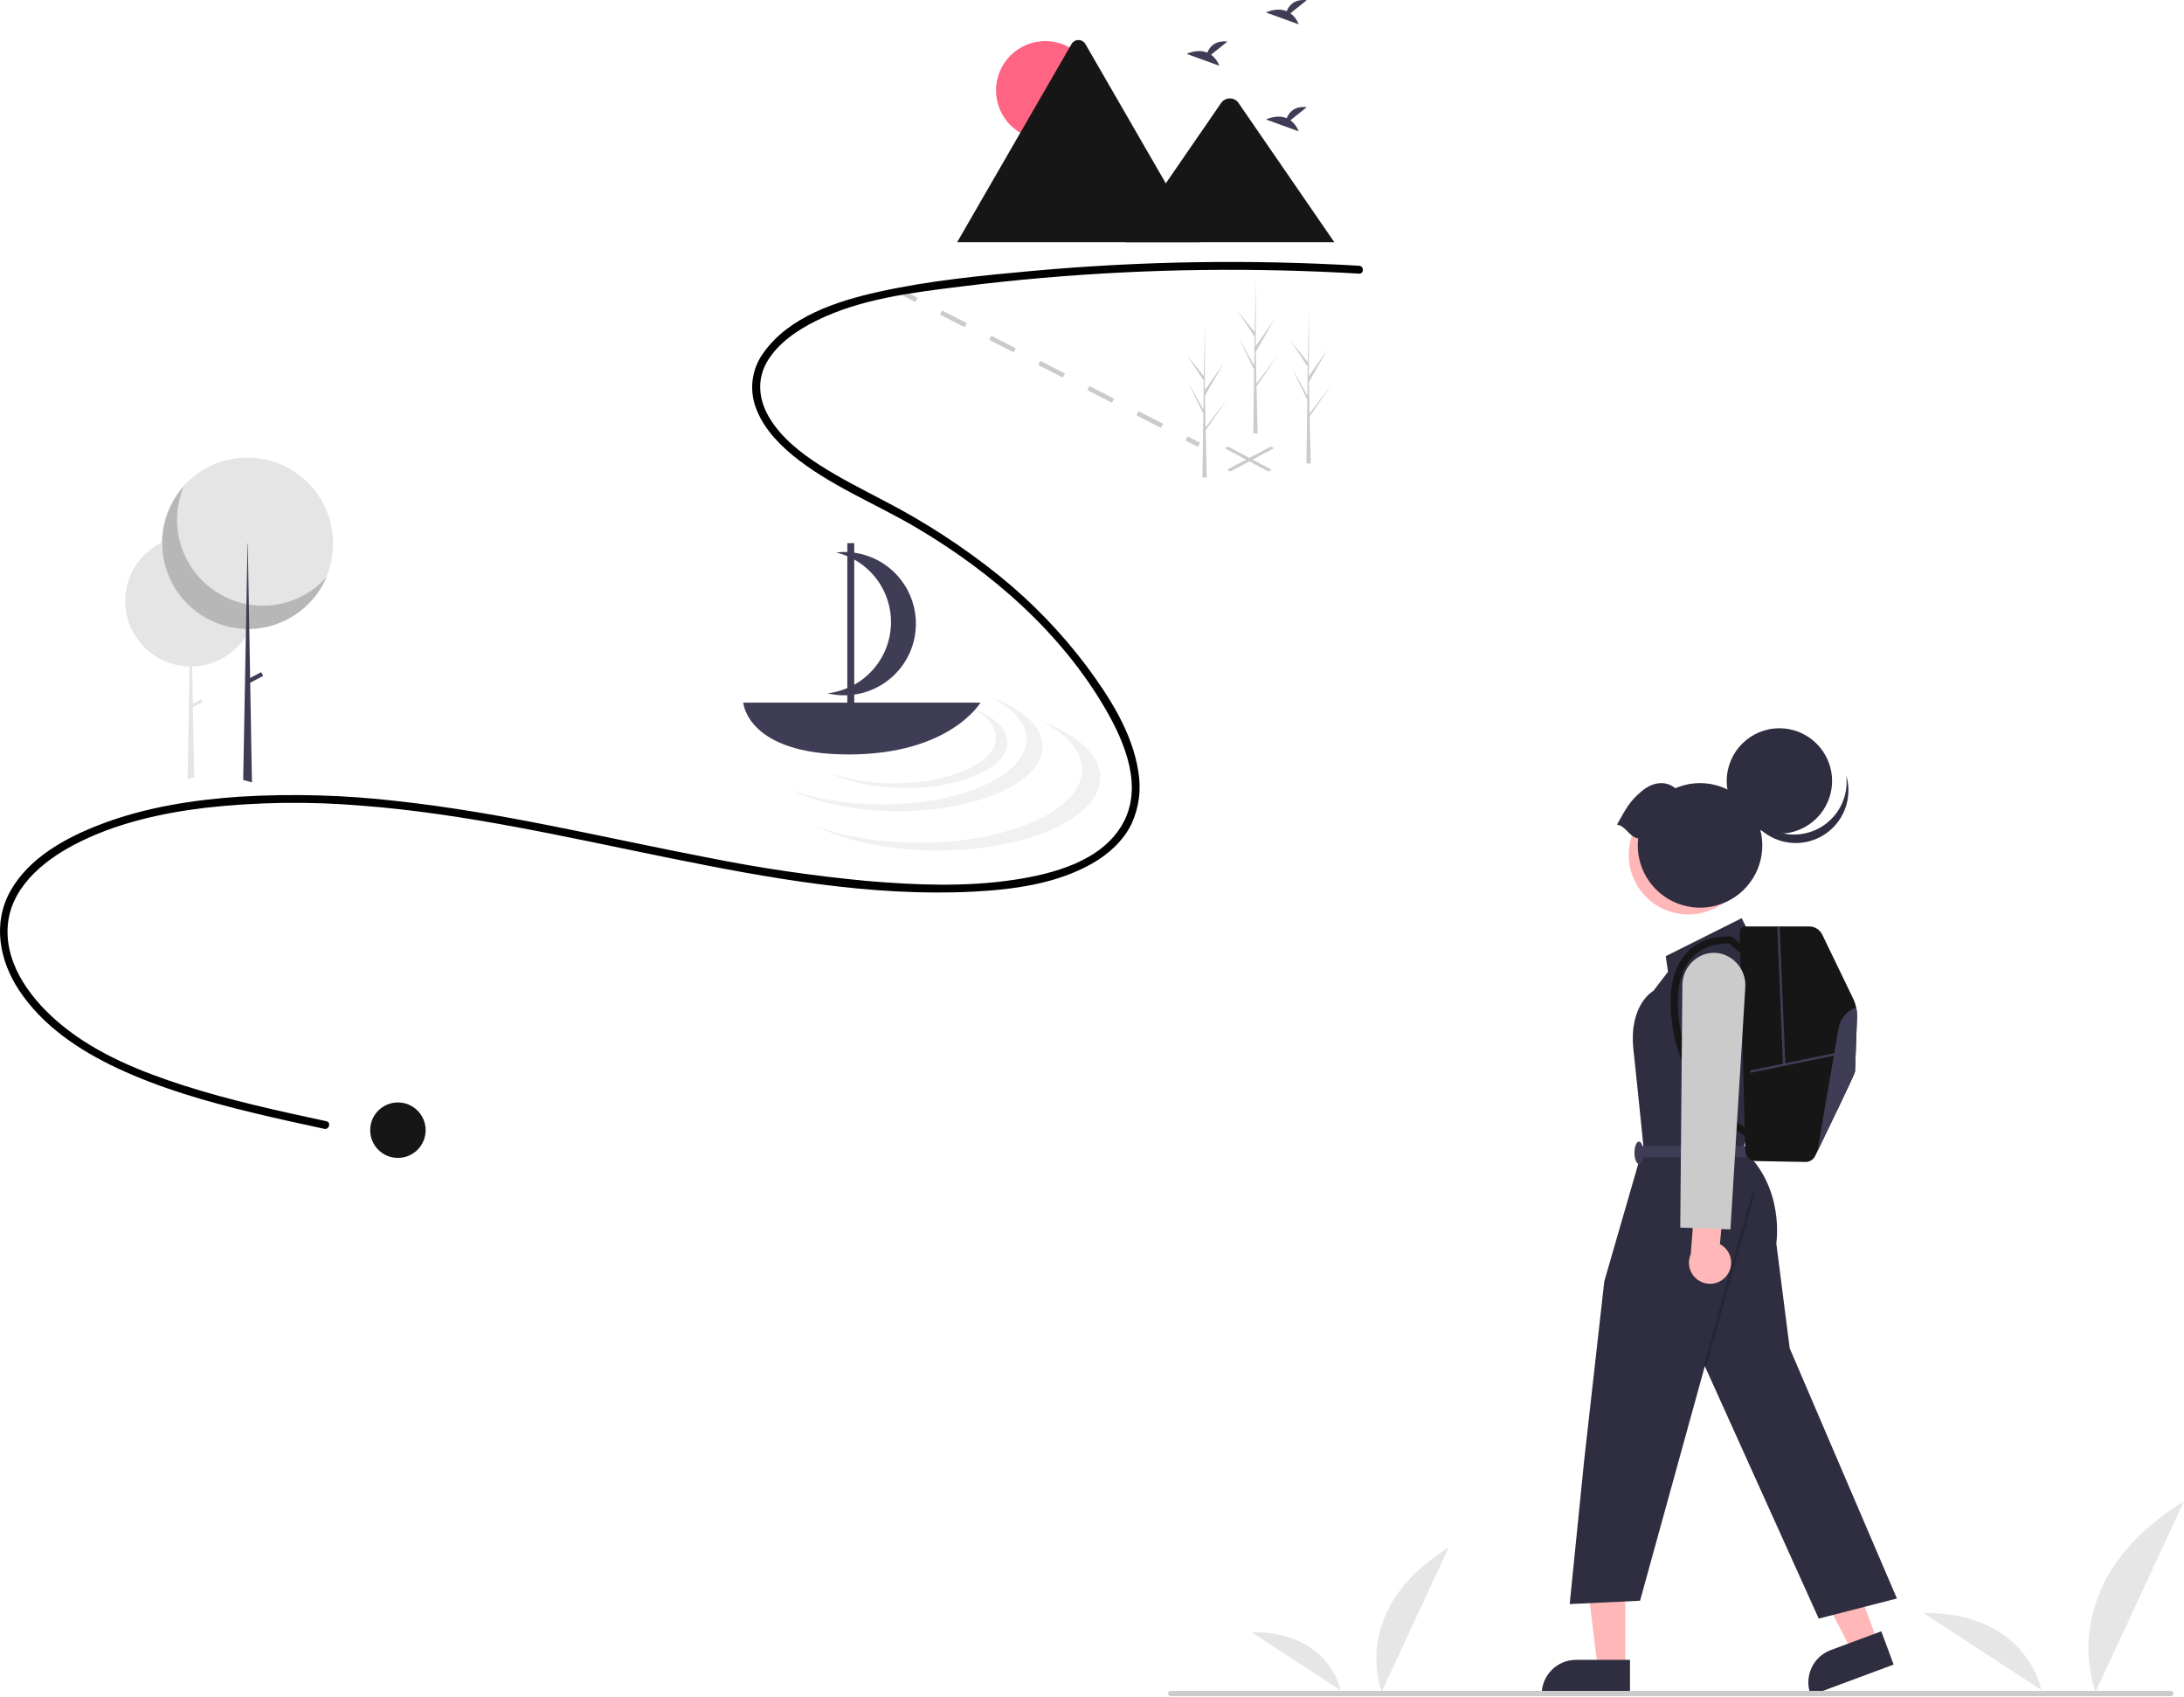
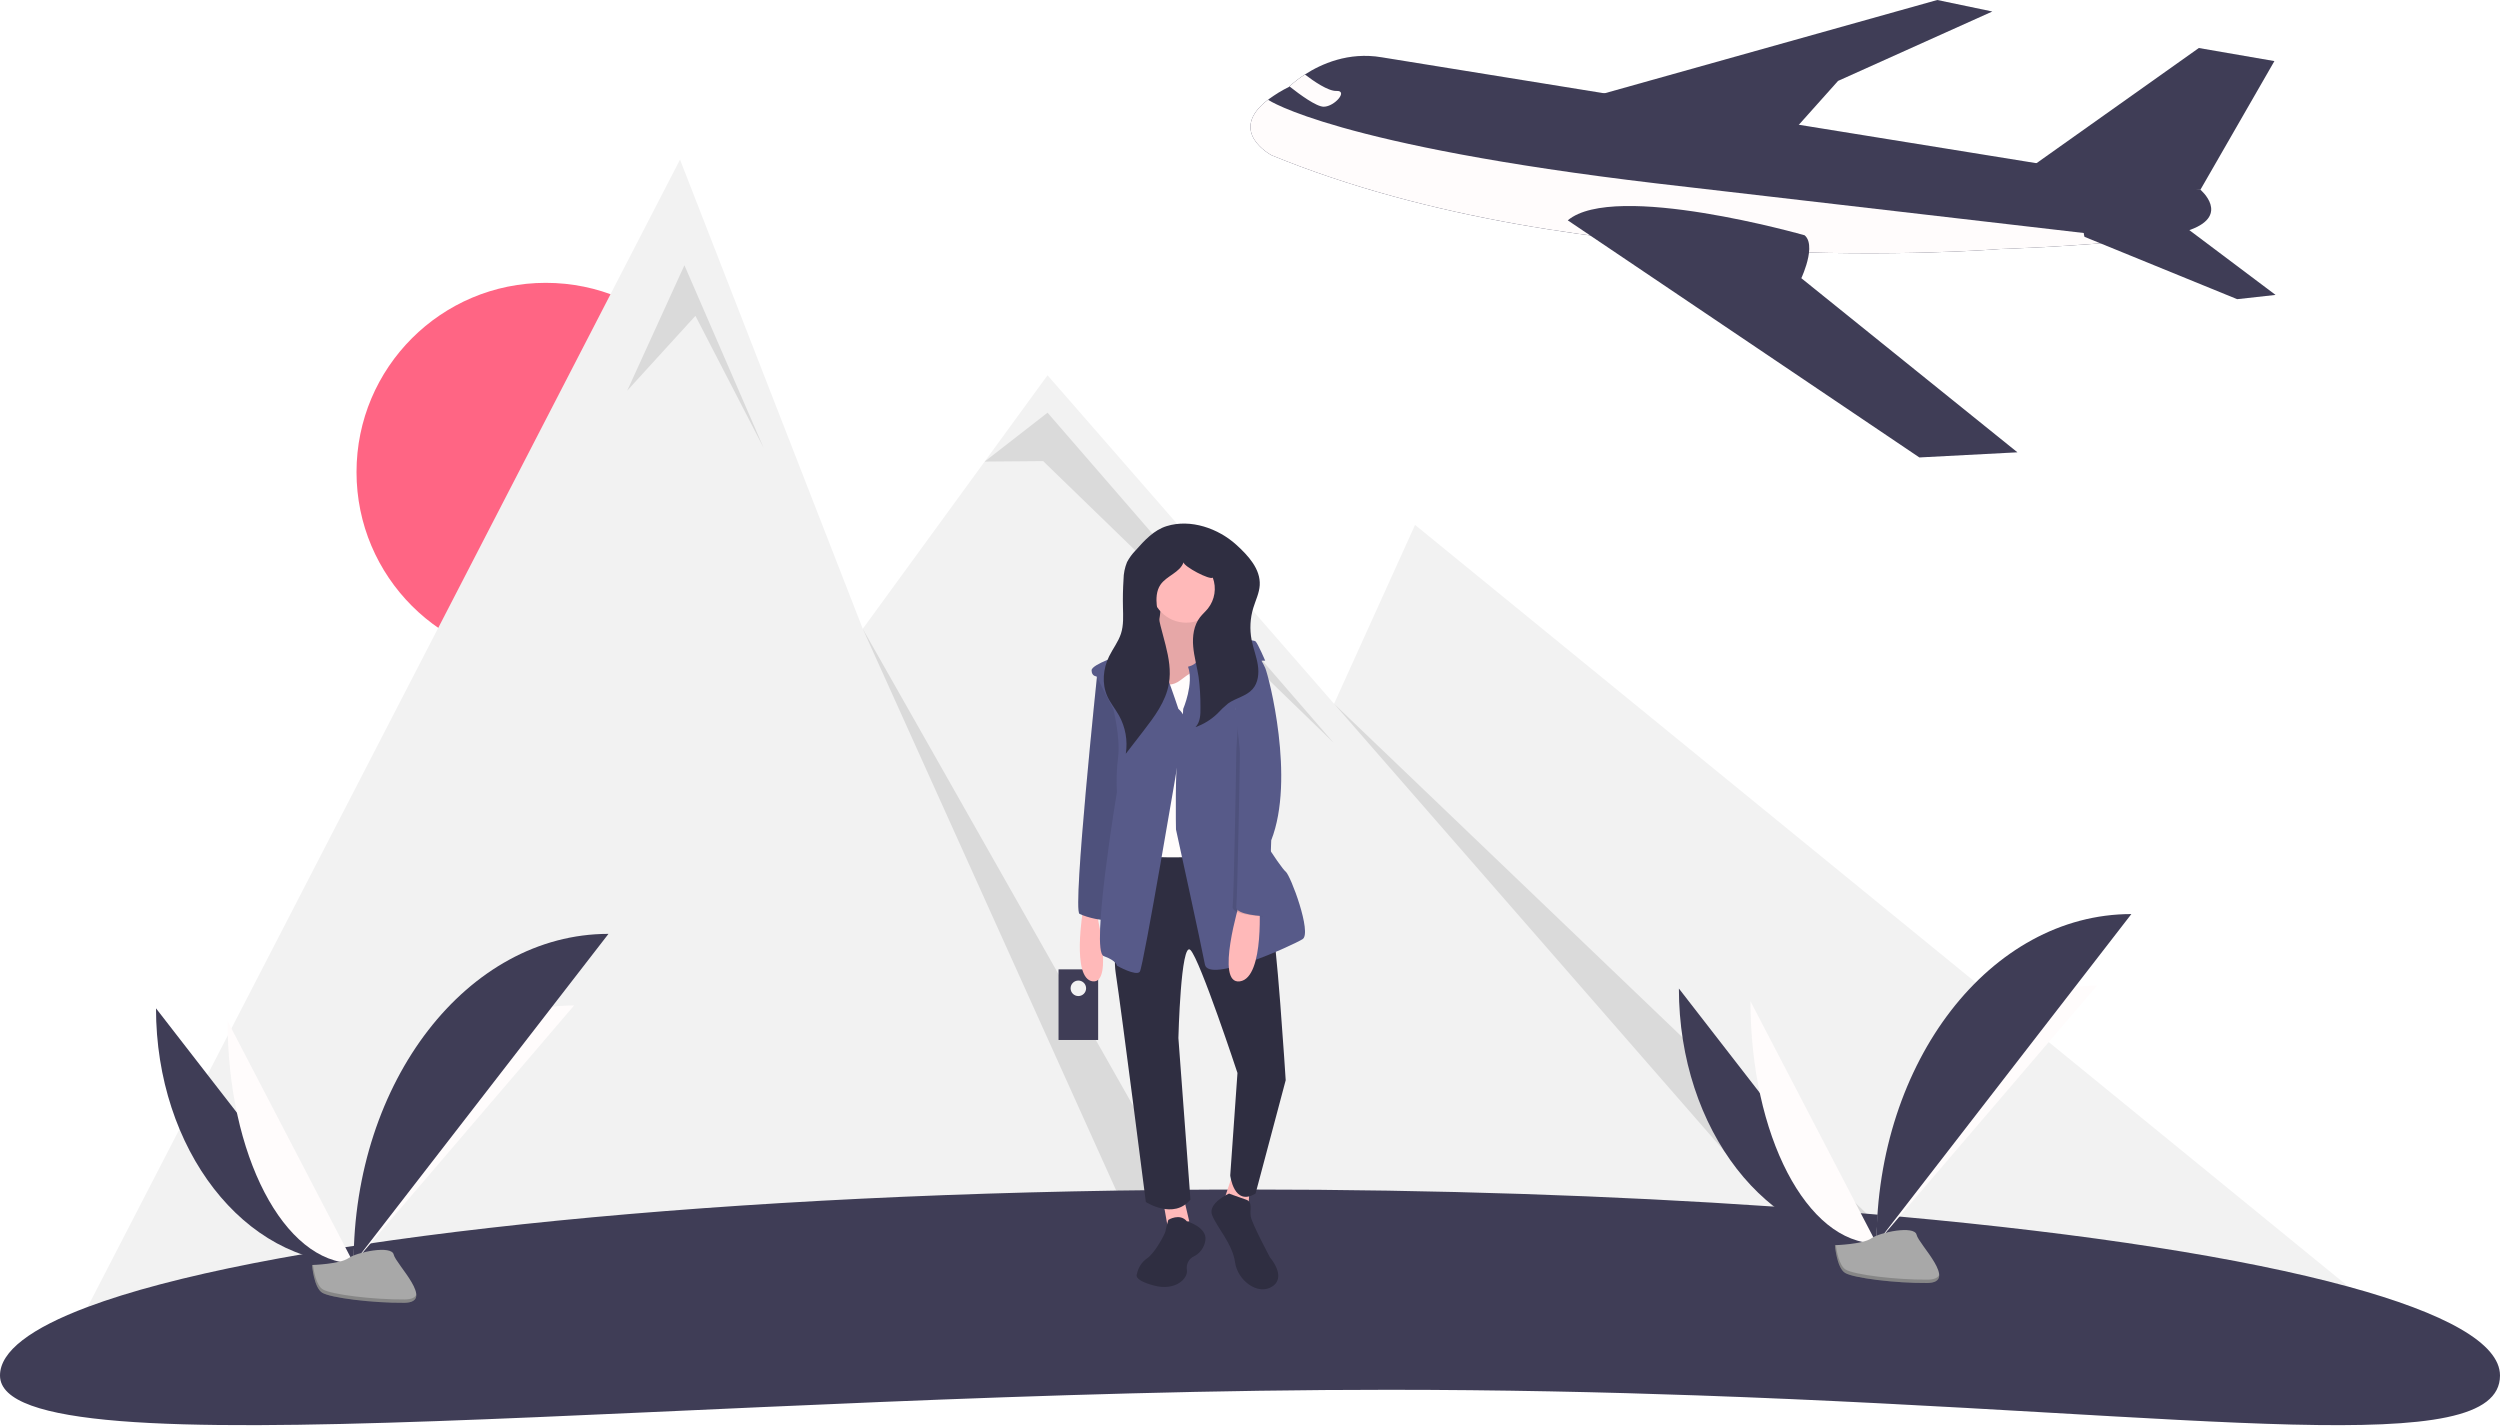
- <svg xmlns="http://www.w3.org/2000/svg" data-name="Layer 1" width="832.028" height="646" viewBox="0 0 832.028 646">
-   <path id="efdf5e1f-6b90-40c1-9274-afa2b16f39be-502" data-name="Path 482" d="M710.363,771.357s-12.753-31.391,25.505-54.934Z" transform="translate(-183.9858 -127)" fill="#e6e6e6" />
-   <path id="af7fe47f-56e6-4bb6-aa0f-d6efaf86a160-503" data-name="Path 483" d="M694.68,770.786s-3.89-22.374-34-22.182Z" transform="translate(-183.9858 -127)" fill="#e6e6e6" />
-   <path id="a08d42bc-6ae2-46d7-9736-aba59e52cc48-504" data-name="Path 482" d="M982.319,771.357s-16.848-41.472,33.696-72.575Z" transform="translate(-183.9858 -127)" fill="#e6e6e6" />
-   <path id="bafd7749-4c33-42a1-9524-e744b9f16454-505" data-name="Path 483" d="M961.598,770.602s-5.139-29.559-44.919-29.305" transform="translate(-183.9858 -127)" fill="#e6e6e6" />
-   <polygon points="483.215 179.569 466.576 170.731 467.821 170.069 484.46 178.908 483.215 179.569" fill="#cbcbcb" />
-   <polygon points="468.701 179.569 467.457 178.908 484.095 170.069 485.34 170.731 468.701 179.569" fill="#cbcbcb" />
-   <rect x="529.915" y="237.409" width="1.761" height="5.282" transform="translate(-108.8912 475.9609) rotate(-62.86776)" fill="#cbcbcb" />
-   <path d="M626.3,289.978l-9.356-4.794.803-1.567,9.356,4.794Zm-18.711-9.588-9.356-4.794.803-1.567,9.356,4.794Zm-18.711-9.588-9.356-4.794.803-1.567,9.356,4.794Zm-18.711-9.588-9.356-4.794.803-1.567,9.356,4.794Zm-18.711-9.588-9.356-4.794.803-1.567,9.356,4.794Z" transform="translate(-183.9858 -127)" fill="#cbcbcb" />
-   <rect x="637.527" y="292.552" width="1.761" height="5.282" transform="translate(-99.43051 601.7263) rotate(-62.86776)" fill="#cbcbcb" />
-   <path d="M281.557,355.92q0,.825-.053,1.636a24.782,24.782,0,0,1-2.322,8.997c-.01.024-.022.047-.033.069-.062.131-.126.262-.191.391a24.488,24.488,0,0,1-1.319,2.327,24.903,24.903,0,0,1-20.438,11.502l.247,14.177,3.215-1.693.574,1.091-3.765,1.982.46,26.33.005.352-2.486.553.005-.353.783-42.438a24.854,24.854,0,0,1-17.584-7.651c-.157-.162-.312-.329-.464-.495l-.017-.019a24.956,24.956,0,0,1-4.541-7.027c.024.028.05.053.074.081a24.934,24.934,0,0,1,11.822-32.13c.086-.043.174-.084.26-.128a24.953,24.953,0,0,1,32.328,9.814c.152.255.298.515.44.777A24.798,24.798,0,0,1,281.557,355.92Z" transform="translate(-183.9858 -127)" fill="#e5e5e5" />
-   <circle cx="94.215" cy="206.962" r="32.674" fill="#e5e5e5" />
-   <path d="M254.076,312.138a32.677,32.677,0,0,0,54.445,34.581,32.677,32.677,0,1,1-54.445-34.581Z" transform="translate(-183.9858 -127)" opacity="0.2" style="isolation:isolate" />
-   <polygon points="95.983 297.986 92.646 297.05 92.653 296.691 93.653 242.341 93.703 239.631 93.704 239.552 93.879 230.056 94.132 216.293 94.132 216.291 94.304 206.962 94.396 206.962 94.572 217.069 94.801 230.224 94.965 239.558 94.965 239.627 94.972 240.012 94.972 240.014 95.289 258.209 95.322 260.017 95.977 297.624 95.983 297.986" fill="#3f3d56" />
-   <rect x="278.112" y="384.319" width="6.104" height="1.616" transform="translate(-331.0276 48.32681) rotate(-27.76587)" fill="#3f3d56" />
-   <path d="M701.755,228.216a832.274,832.274,0,0,0-123.751,1.902c-19.832,1.793-39.979,3.729-59.444,8.055-15.679,3.484-33.875,9.374-43.644,23.09a22.291,22.291,0,0,0-3.48,19.514c2.329,7.819,8.124,14.328,14.294,19.426,14.203,11.733,31.825,18.561,47.565,27.882,28.74,17.02,55.043,39.96,71.926,69.101,7.429,12.823,14.496,29.874,6.224,44.004-8.104,13.843-26.196,18.612-40.95,20.861-18.493,2.819-37.541,2.054-56.111.476a584.648,584.648,0,0,1-60.651-8.883c-39.275-7.541-78.192-17.135-118.013-21.497a341.781,341.781,0,0,0-60.17-1.74c-18.124,1.223-36.404,4.089-53.43,10.625-13.12,5.036-27.106,12.655-34.193,25.362-6.832,12.249-4.167,26.374,3.272,37.675,8.95,13.598,22.907,22.915,37.418,29.726,16.522,7.754,34.193,12.78,51.887,17.055,8.974,2.168,17.996,4.128,27.02,6.077,1.882.407,2.687-2.485.798-2.893-18.196-3.932-36.445-7.877-54.189-13.568-16.42-5.267-33.225-12.014-46.672-23.074-10.879-8.948-21.222-22.017-20.58-36.876.647-14.979,13.215-25.438,25.534-31.876,15.395-8.045,32.885-11.964,50.024-14.012a303.937,303.937,0,0,1,59.09-.804c39.727,3.023,78.566,12.072,117.516,19.966,37.84,7.668,76.86,14.769,115.639,12.802,15.37-.78,31.839-2.982,45.41-10.74,6.214-3.552,11.816-8.562,14.974-15.081a33.774,33.774,0,0,0,2.581-19.845c-2.201-14.77-10.973-28.466-19.726-40.23a194.417,194.417,0,0,0-33.14-34.328,261.405,261.405,0,0,0-43.849-28.565c-8.238-4.337-16.593-8.508-24.445-13.532-7.528-4.817-14.953-10.613-19.55-18.432-3.976-6.763-4.705-14.482-.564-21.342,4.189-6.938,11.405-11.777,18.522-15.313,17.146-8.519,37.08-10.8,55.839-13.136a825.914,825.914,0,0,1,121.451-6.055q14.794.348,29.569,1.225c1.929.113,1.922-2.887,0-3Z" transform="translate(-183.9858 -127)" />
-   <path d="M675.593,132.052l6.229-4.982c-4.839-.534-6.828,2.105-7.642,4.194-3.781-1.57-7.896.488-7.896.488l12.464,4.525A9.432,9.432,0,0,0,675.593,132.052Z" transform="translate(-183.9858 -127)" fill="#3f3d56" />
-   <path d="M645.361,147.825l6.229-4.982c-4.839-.534-6.828,2.105-7.642,4.194-3.781-1.57-7.896.488-7.896.488l12.464,4.525A9.432,9.432,0,0,0,645.361,147.825Z" transform="translate(-183.9858 -127)" fill="#3f3d56" />
-   <path d="M675.593,172.8l6.229-4.982c-4.839-.534-6.828,2.105-7.642,4.194-3.781-1.57-7.896.488-7.896.488l12.464,4.525A9.432,9.432,0,0,0,675.593,172.8Z" transform="translate(-183.9858 -127)" fill="#3f3d56" />
-   <g id="e2dfab6d-8627-4cc0-b13e-69de57259a01" data-name="Group 27">
-     <circle id="bedd3b2f-f695-46eb-9812-80ad4d1341b6" data-name="Ellipse 7" cx="398.219" cy="34.413" r="18.768" fill="#ff6583" />
-     <path id="efdddea5-7f44-48b8-bec9-83339a7f085f-506" data-name="Path 63" d="M641.059,219.247H548.986a1.885,1.885,0,0,1-.344-.027L592.189,143.796a3.048,3.048,0,0,1,5.307,0l29.224,50.614,1.4,2.422Z" transform="translate(-183.9858 -127)" fill="#161616" />
-     <path id="f8d22fd6-a75d-4da9-80c1-fba8d7f50740-507" data-name="Path 65" d="M692.321,219.248H612.687l15.431-22.414,1.11-1.615,20.108-29.21a4.069,4.069,0,0,1,6.044-.361,3.638,3.638,0,0,1,.29.361Z" transform="translate(-183.9858 -127)" fill="#161616" />
-   </g>
-   <path d="M560.96,392.235c8.727,4.362,14.04,10.123,14.04,16.442,0,13.612-24.631,24.647-55.015,24.647-13.21,0-25.329-2.088-34.813-5.564,10.073,5.035,24.695,8.205,40.975,8.205,30.384,0,55.015-11.035,55.015-24.647C581.163,403.623,573.29,396.755,560.96,392.235Z" transform="translate(-183.9858 -127)" fill="#f1f1f1" />
-   <path d="M580.373,401.585c9.848,4.922,15.843,11.423,15.843,18.553,0,15.36-27.793,27.811-62.078,27.811-14.906,0-28.581-2.356-39.282-6.278,11.366,5.681,27.865,9.258,46.235,9.258,34.284,0,62.078-12.451,62.078-27.811C603.169,414.436,594.285,406.685,580.373,401.585Z" transform="translate(-183.9858 -127)" fill="#f1f1f1" />
-   <path d="M553.531,396.353c6.149,3.073,9.892,7.132,9.892,11.584,0,9.59-17.353,17.364-38.759,17.364a72.801,72.801,0,0,1-24.527-3.92c7.097,3.547,17.398,5.781,28.868,5.781,21.406,0,38.76-7.774,38.76-17.364C567.764,404.377,562.218,399.538,553.531,396.353Z" transform="translate(-183.9858 -127)" fill="#f1f1f1" />
-   <path d="M467.141,394.593s1.351,19.749,40.082,19.749,50.294-19.749,50.294-19.749Z" transform="translate(-183.9858 -127)" fill="#3f3d56" />
-   <path d="M522.115,342.777a27.187,27.187,0,0,0-19.584-5.357A27.282,27.282,0,0,1,499.227,391.05a27.288,27.288,0,0,0,22.888-48.272Z" transform="translate(-183.9858 -127)" fill="#3f3d56" />
-   <rect x="322.796" y="206.856" width="2.641" height="62.858" fill="#3f3d56" />
-   <path d="M682.969,287.153l-.014-.024-.036-1.535,8.273-12.011-8.263,10.862-.03.325-.283-12.277,7.146-12.453-7.166,10.296.075-25.435-0-.085-.002.083-.474,20.046-6.512-8.143,6.491,9.87-.142,10.982-5.993-10.718,5.971,12.332-.08,6.106-.219,16.917-.016,1.264q.828.006,1.639-.028l-.375-16.249Z" transform="translate(-183.9858 -127)" fill="#cbcbcb" />
-   <path d="M643.359,292.434l-.014-.024-.036-1.535,8.273-12.011-8.263,10.862-.03.325-.283-12.277,7.146-12.453L642.986,275.616l.075-25.435-0-.085-.002.083-.474,20.046-6.512-8.143,6.491,9.87-.142,10.982-5.993-10.718,5.971,12.332-.08,6.106-.219,16.917-.016,1.264q.828.006,1.639-.028l-.375-16.249Z" transform="translate(-183.9858 -127)" fill="#cbcbcb" />
-   <path d="M662.724,275.71l-.014-.024-.036-1.535,8.273-12.011-8.263,10.862-.03.325-.283-12.277,7.146-12.453-7.166,10.296.075-25.435-0-.085-.002.083-.474,20.046-6.512-8.143,6.491,9.87-.142,10.982-5.993-10.718,5.971,12.332-.08,6.106-.219,16.917-.016,1.264q.828.006,1.639-.028l-.375-16.249Z" transform="translate(-183.9858 -127)" fill="#cbcbcb" />
-   <circle cx="151.59" cy="430.437" r="10.563" fill="#161616" />
-   <polygon points="715.399 625.419 705.62 629.052 686.952 593.062 701.385 587.7 715.399 625.419" fill="#ffb7b7" />
-   <path d="M905.401,760.971,873.869,772.686l-.148-.399a13.093,13.093,0,0,1,7.713-16.833l.001-0,19.258-7.155Z" transform="translate(-183.9858 -127)" fill="#2f2e41" />
-   <polygon points="619.162 635.574 608.73 635.573 603.767 595.335 619.164 595.336 619.162 635.574" fill="#ffb7b7" />
-   <path d="M804.958,772.686l-33.638-.001v-.425A13.093,13.093,0,0,1,784.413,759.167h.001l20.545.001Z" transform="translate(-183.9858 -127)" fill="#2f2e41" />
-   <path d="M850.91,483.505l-3.404-6.807-28.931,14.466.851,5.956-5.531,7.233s-9.36,5.106-7.658,22.124l1.702,16.168,2.127,20.848L795.174,614.972l-7.658,68.074-5.531,54.884,26.804-1.276L833.466,647.307l43.397,96.154,29.782-7.658-40.844-95.303-5.106-39.993s3.404-21.273-12.764-35.739l2.553-7.658v-9.437l8.509-45.022Z" transform="translate(-183.9858 -127)" fill="#2f2e41" />
-   <rect x="808.345" y="613.621" width="68.961" height="1" transform="translate(-161.0144 1131.589) rotate(-74.24881)" opacity="0.2" />
-   <rect x="624.378" y="436.491" width="41.695" height="4.255" fill="#3f3d56" />
-   <ellipse cx="624.378" cy="439.044" rx="1.702" ry="4.255" fill="#3f3d56" />
-   <circle cx="827.167" cy="452.598" r="22.682" transform="translate(-299.7132 325.2228) rotate(-28.66322)" fill="#ffb7b7" />
-   <circle cx="677.889" cy="297.435" r="20.066" fill="#2f2e41" />
-   <path d="M887.339,422.285a20.067,20.067,0,1,1-39.143,8.229,20.067,20.067,0,0,0,39.143-8.229Z" transform="translate(-183.9858 -127)" fill="#2f2e41" />
-   <path d="M808.067,446.3A23.724,23.724,0,1,0,822.224,427.201c-3.963-3.196-8.876-2.205-12.87,1.167-4.517,3.814-5.857,6.433-9.36,12.705C803.439,441.556,804.622,445.817,808.067,446.3Z" transform="translate(-183.9858 -127)" fill="#2f2e41" />
-   <path d="M891.441,514.511c-.254,6.722-.757,19.953-.757,20.628,0,.712-10.031,21.48-14.364,30.419v.005c-.308.63-.585,1.201-.83,1.704a4.029,4.029,0,0,1-3.703,2.275l-18.937-.34a4.036,4.036,0,0,1-3.966-3.934l-2.112-83.315a2.06,2.06,0,0,1,2.058-2.112h24.422a5.491,5.491,0,0,1,4.941,3.1l11.721,24.25a15.499,15.499,0,0,1,1.528,7.32Z" transform="translate(-183.9858 -127)" fill="#161616" />
-   <path d="M848.555,559.551a54.232,54.232,0,0,1-12.939-10.935,60.008,60.008,0,0,1-14.955-34.888c-.963-11.072,1.234-19.303,6.53-24.463,6.732-6.559,15.894-5.606,16.281-5.562l.41.046,6.208,5.253-1.757,2.076-5.554-4.7c-1.7-.085-8.641-.103-13.712,4.856-4.667,4.565-6.584,12.054-5.696,22.258a57.308,57.308,0,0,0,14.208,33.237,52.657,52.657,0,0,0,12.29,10.44Z" transform="translate(-183.9858 -127)" fill="#161616" />
-   <rect x="850.451" y="531.287" width="33.78" height="0.906" transform="translate(-273.2295 58.36779) rotate(-11.60623)" fill="#3f3d56" />
-   <rect x="862.154" y="479.819" width="0.907" height="52.695" transform="translate(-203.912 -91.39759) rotate(-2.33745)" fill="#3f3d56" />
-   <path d="M891.441,514.511c-.254,6.722-.757,19.953-.757,20.628,0,.712-10.031,21.48-14.364,30.419l8.077-46.899a10.338,10.338,0,0,1,6.713-7.973A15.215,15.215,0,0,1,891.441,514.511Z" transform="translate(-183.9858 -127)" fill="#3f3d56" />
-   <path d="M841.815,612.8a7.979,7.979,0,0,0-2.595-11.957l1.642-18.16-10.792-3.689-1.958,25.677a8.022,8.022,0,0,0,13.704,8.128Z" transform="translate(-183.9858 -127)" fill="#ffb7b7" />
-   <path d="M843.225,595.228l-19.123-.693.809-92.222a12.449,12.449,0,0,1,8.433-11.848,11.309,11.309,0,0,1,7.113-.006,12.45,12.45,0,0,1,8.422,12.742Z" transform="translate(-183.9858 -127)" fill="#cbcbcb" />
-   <path d="M1010.987,773h-381a1,1,0,0,1,0-2h381a1,1,0,0,1,0,2Z" transform="translate(-183.9858 -127)" fill="#cbcbcb" />
+ <svg xmlns="http://www.w3.org/2000/svg" data-name="Layer 1" width="1136" height="647.595" viewBox="0 0 1136 647.595">
+   <circle cx="248" cy="214.523" r="86" fill="#ff6584" />
+   <path d="M1132.4,737.995a174.165,174.165,0,0,1-15.93,12.73,201.787,201.787,0,0,1-42.43,22.81c-62.35-1.5-154.01-9.15-269.71-13.23q-12.945-4.425-26.48-9.58-17.91-6.825-36.85-15c-52.44-22.66-106.28-37.39-159.61-46.19q-17.19-2.835-34.29-4.86C306.28,655.875,84.2,740.495,58.48,750.725H56l15.82-30.64L341,198.725l62.95,161.62,20.09,51.59,55.37-75.98,28.59-39.23,130.2,149.27,36.8-81.27,254.78,207.92,14.21,11.59,14.38,11.74,4.58,3.74,136.21,111.16Z" transform="translate(-32 -126.2024)" fill="#f2f2f2" />
+   <polygon points="285 177.523 311 120.523 347 203.523 316 143.523 285 177.523" opacity="0.1" />
+   <path d="M581.39,689.535q-17.19-2.835-34.29-4.86L424.04,411.935Z" transform="translate(-32 -126.2024)" opacity="0.1" />
+   <polygon points="447.411 209.752 476 187.523 606 337.523 474 209.523 447.411 209.752" opacity="0.1" />
+   <polygon points="606.197 319.789 866 568.523 830.464 576.904 606.197 319.789" opacity="0.1" />
+   <path d="M1168,751.225c0,19.37-32.96,23.78-93.96,22.31-62.35-1.5-154.01-9.15-269.71-13.23-43.76-1.54-90.97-2.58-141.33-2.58-313.7,0-631,40.17-631-6.5,0-11,14.12-21.5,39.82-31.14,76.2-28.58,254.18-49.51,467.4-52.88q14.55-.24,29.31-.35,15.63-.135,31.47-.13c84.77,0,165.21,2.76,237.46,7.71.23.02.45.04.68.05q8.7.6,17.23,1.24,9.315.705,18.43,1.45c1.25.1,2.5.2,3.74.31.9.07,1.8.15,2.69.23,1.64.13,3.28.27,4.9.42a.914.914,0,0,1,.17.01q4.47.39,8.88.78c.31.03.62.06.93.08,85.45,7.75,156.07,18.76,204.05,31.87C1143.06,722.865,1168,736.605,1168,751.225Z" transform="translate(-32 -126.2024)" fill="#3f3d56" />
+   <path d="M102.887,584.384c0,64.016,40.16,115.817,89.791,115.817" transform="translate(-32 -126.2024)" fill="#3f3d56" />
+   <path d="M192.678,700.202c0-64.735,44.817-117.118,100.201-117.118" transform="translate(-32 -126.2024)" fill="#fffcfc" />
+   <path d="M135.42,590.188c0,60.809,25.61,110.014,57.258,110.014" transform="translate(-32 -126.2024)" fill="#fffcfc" />
+   <path d="M192.678,700.202c0-82.717,51.801-149.651,115.817-149.651" transform="translate(-32 -126.2024)" fill="#3f3d56" />
+   <path d="M173.788,701.018s12.734-.392,16.571-3.125,19.588-5.996,20.54-1.613,19.137,21.798,4.76,21.914-33.404-2.239-37.235-4.573S173.788,701.018,173.788,701.018Z" transform="translate(-32 -126.2024)" fill="#a8a8a8" />
+   <path d="M215.916,716.668c-14.376.116-33.404-2.239-37.235-4.572-2.917-1.777-4.079-8.153-4.468-11.094-.269.012-.425.017-.425.017s.807,10.27,4.637,12.603,22.858,4.689,37.235,4.573c4.15-.033,5.583-1.51,5.505-3.697C220.587,715.818,219.005,716.643,215.916,716.668Z" transform="translate(-32 -126.2024)" opacity="0.2" />
+   <path d="M794.887,575.384c0,64.016,40.16,115.817,89.791,115.817Z" transform="translate(-32 -126.2024)" fill="#3f3d56" />
+   <path d="M884.678,691.202c0-64.735,44.817-117.118,100.201-117.118Z" transform="translate(-32 -126.2024)" fill="#fffcfc" />
+   <path d="M827.42,581.188c0,60.809,25.61,110.014,57.258,110.014Z" transform="translate(-32 -126.2024)" fill="#fffcfc" />
+   <path d="M884.678,691.202c0-82.717,51.801-149.651,115.817-149.651Z" transform="translate(-32 -126.2024)" fill="#3f3d56" />
+   <path d="M865.788,692.018s12.734-.392,16.571-3.125,19.588-5.996,20.54-1.613,19.137,21.798,4.76,21.914-33.404-2.239-37.235-4.573S865.788,692.018,865.788,692.018Z" transform="translate(-32 -126.2024)" fill="#a8a8a8" />
+   <path d="M907.916,707.668c-14.376.116-33.404-2.239-37.235-4.572-2.917-1.777-4.079-8.153-4.468-11.094-.269.012-.425.017-.425.017s.807,10.27,4.637,12.603,22.858,4.689,37.235,4.573c4.15-.033,5.583-1.51,5.505-3.697C912.587,706.818,911.005,707.643,907.916,707.668Z" transform="translate(-32 -126.2024)" opacity="0.2" />
+   <rect x="481" y="440.479" width="18" height="32.087" fill="#3f3d56" />
+   <circle cx="490" cy="449.088" r="3.522" fill="#f2f2f2" />
+   <path d="M524.182,539.261s-5.478,31.775,4.383,32.871,1.096-33.966,1.096-33.966Z" transform="translate(-32 -126.2024)" fill="#ffb9b9" />
+   <path d="M530.756,430.788s-11.505,109.021-8.218,110.665,12.053,3.835,13.696,2.191,8.218-69.028,8.218-69.028l-4.931-35.062Z" transform="translate(-32 -126.2024)" fill="#575a89" />
+   <path d="M530.756,430.788s-11.505,109.021-8.218,110.665,12.053,3.835,13.696,2.191,8.218-69.028,8.218-69.028l-4.931-35.062Z" transform="translate(-32 -126.2024)" opacity="0.1" />
+   <rect x="519.848" y="255.554" width="34.514" height="37.253" fill="#2f2e41" />
+   <path d="M559.792,398.465s-1.096,24.105-8.766,25.749,7.122,29.584,7.122,29.584l23.009-2.191,5.478-32.871s-12.6-2.191-8.218-19.175Z" transform="translate(-32 -126.2024)" fill="#ffb9b9" />
+   <path d="M559.792,398.465s-1.096,24.105-8.766,25.749,7.122,29.584,7.122,29.584l23.009-2.191,5.478-32.871s-12.6-2.191-8.218-19.175Z" transform="translate(-32 -126.2024)" opacity="0.1" />
+   <polygon points="528.888 547.829 530.531 557.142 540.393 554.951 538.201 545.637 528.888 547.829" fill="#ffb9b9" />
+   <polygon points="560.115 533.585 556.828 543.446 567.237 548.924 567.785 540.707 560.115 533.585" fill="#ffb9b9" />
+   <path d="M549.383,511.869s-13.148,38.349-10.409,56.428,13.696,104.09,13.696,104.09,12.6,8.218,20.27-1.096L567.462,597.881s1.096-44.375,5.478-39.993,21.366,55.88,21.366,55.88l-3.287,46.567s1.644,14.244,11.505,8.218l13.696-51.497s-4.383-69.028-6.574-71.768-16.435-34.514-16.435-34.514Z" transform="translate(-32 -126.2024)" fill="#2f2e41" />
+   <circle cx="539.023" cy="267.058" r="15.887" fill="#ffb9b9" />
+   <path d="M554.862,432.432s6.026,8.765,13.696,2.739,12.053-6.574,12.053-6.574l9.313,5.478-2.191,21.366,3.287,59.167s-39.993,3.287-42.184-1.096,2.739-23.009,2.739-23.009l-7.122-39.993V432.432Z" transform="translate(-32 -126.2024)" fill="#fffcfc" />
+   <path d="M567.462,448.319s-9.861-30.131-13.148-30.679-12.6,6.026-12.6,6.026-13.696,4.383-13.696,7.122,2.191,2.739,2.191,2.739l7.67,14.792s3.287,13.148,2.191,21.914a88.139,88.139,0,0,0-.548,15.887s-12.053,72.315-6.026,74.507,6.026,4.383,6.026,4.383,8.766,4.931,10.409,2.739,17.531-96.421,17.531-96.421S575.68,455.441,567.462,448.319Z" transform="translate(-32 -126.2024)" fill="#575a89" />
+   <path d="M569.653,448.319s4.931-11.505,2.191-19.175c0,0,2.739-.548,3.835-2.191s0-9.861,2.739-10.409,23.009,0,24.105,1.096,4.383,8.766,4.383,8.766h-1.644l-12.053,19.722s6.026,37.253,4.931,43.28,15.887,31.227,18.079,32.871,12.053,27.94,7.67,30.679-42.732,20.27-44.375,11.505-13.148-61.359-13.148-61.359-.548-29.036,1.096-36.158S569.653,448.319,569.653,448.319Z" transform="translate(-32 -126.2024)" fill="#575a89" />
+   <path d="M595.402,535.974s-11.505,37.801,0,36.158,8.765-37.253,8.765-37.253Z" transform="translate(-32 -126.2024)" fill="#ffb9b9" />
+   <path d="M571.321,681.172s9.083,2.595,8.434,8.434a9.716,9.716,0,0,1-5.839,7.785,5.864,5.864,0,0,0-2.595,5.839c.649,3.893-5.19,9.732-14.922,7.137s-7.785-5.19-7.785-5.19a11.268,11.268,0,0,1,4.541-7.137c3.893-2.595,8.434-11.678,8.434-12.327s1.298-5.19,1.298-5.19S568.077,677.28,571.321,681.172Z" transform="translate(-32 -126.2024)" fill="#2f2e41" />
+   <path d="M590.471,668.553s-9.861,4.383-7.67,9.861,9.313,13.148,10.409,21.366,10.409,15.34,16.983,10.957-1.096-13.148-1.096-13.148-8.218-15.34-8.765-18.627,1.096-6.574-2.191-7.67S590.471,668.553,590.471,668.553Z" transform="translate(-32 -126.2024)" fill="#2f2e41" />
+   <path d="M604.989,432.158s-1.37-6.3.274-2.465,13.696,50.402,2.739,78.342c0,0-1.096,34.514-2.191,34.514s-14.244-.548-13.696-4.383,1.644-65.741,1.644-69.576,1.917-28.762,1.917-28.762Z" transform="translate(-32 -126.2024)" opacity="0.1" />
+   <path d="M602.524,422.571a33.121,33.121,0,0,1,4.383,7.122c1.644,3.835,13.696,50.402,2.739,78.342,0,0-1.096,34.514-2.191,34.514s-14.244-.548-13.696-4.383,1.644-65.741,1.644-69.576-3.287-29.584-3.287-29.584Z" transform="translate(-32 -126.2024)" fill="#575a89" />
+   <path d="M562.067,365.29c-5.748,1.797-10.04,6.493-14.04,10.996a23.298,23.298,0,0,0-3.918,5.365,21.605,21.605,0,0,0-1.582,7.886q-.4,6.287-.256,12.594c.092,4.027.339,8.156-.899,11.989-1.197,3.706-3.688,6.839-5.4,10.338-2.73,5.581-3.36,12.353-.84,18.032,1.387,3.126,3.632,5.786,5.309,8.766a27.151,27.151,0,0,1,3.12,17.462l7.889-10.22c5.053-6.546,10.265-13.443,11.687-21.588,2.062-11.815-4.241-23.388-5.484-35.317-.347-3.326-.23-6.919,1.653-9.683,2.779-4.08,8.824-5.522,10.495-10.167.242,1.945,11.895,8.141,13.298,6.936a14.51,14.51,0,0,1-2.201,14.015c-1.128,1.4-2.514,2.579-3.614,4.001-2.849,3.684-3.497,8.651-3.095,13.291s1.738,9.146,2.444,13.749a102.113,102.113,0,0,1,.853,13.824c.052,3.2-.035,6.77-2.279,9.052a27.395,27.395,0,0,0,9.861-6.044,49.113,49.113,0,0,1,4.918-4.662c3.529-2.546,8.31-3.301,11.189-6.564,2.57-2.913,2.98-7.187,2.376-11.025s-2.076-7.49-2.816-11.304a30.364,30.364,0,0,1,.762-14.584c1.048-3.433,2.72-6.743,2.925-10.326.417-7.31-5.219-13.424-10.638-18.347C585.664,366.379,573.092,361.843,562.067,365.29Z" transform="translate(-32 -126.2024)" fill="#2f2e41" />
+   <path d="M1027.395,230.569c-4.857,1.793-13.383,3.26-23.253,4.444-26.839,3.221-63.62,4.364-63.62,4.364s-189.025,15.679-330.706-42.631c0,0-20.608-10.806-1.465-25.344a61.778,61.778,0,0,1,9.348-5.708s.079-.081.236-.23a49.534,49.534,0,0,1,7.023-5.414c7.339-4.744,19.733-10.373,34.816-7.823l372.091,60.186S1045.456,223.897,1027.395,230.569Z" transform="translate(-32 -126.2024)" fill="#f2f2f2" />
+   <path d="M953.25,203.295l77.9-55.271,34.334,5.938-33.62,58.452S954.145,213.032,953.25,203.295Z" transform="translate(-32 -126.2024)" fill="#f2f2f2" />
+   <polygon points="725.129 43.517 880.294 0 905.307 5.226 835.216 36.756 813.306 61.264 725.129 43.517" fill="#f2f2f2" />
+   <path d="M1004.141,235.013c-26.839,3.221-63.62,4.364-63.62,4.364s-189.025,15.679-330.706-42.631c0,0-20.608-10.806-1.465-25.344l.065.266s30.569,20.662,176.636,37.914Z" transform="translate(-32 -126.2024)" fill="#f2f2f2" />
+   <path d="M979.198,233.818l69.376,28.324L1066,260.207l-41.496-31.184S974.315,218.319,979.198,233.818Z" transform="translate(-32 -126.2024)" fill="#f2f2f2" />
+   <path d="M633.544,174.694c-3.312.058-10.895-5.496-15.61-9.229a49.534,49.534,0,0,1,7.023-5.414c3.8,2.917,10.565,7.64,14.325,7.471C644.711,167.279,638.527,174.608,633.544,174.694Z" transform="translate(-32 -126.2024)" fill="#f2f2f2" />
+   <path d="M948.702,331.734l-44.539,2.328L778.943,249.622l-23.247-15.676-11.298-7.618c21.186-17.907,107.616,6.783,107.616,6.783,1.655,1.397,2.18,3.717,2.105,6.279-.142,4.802-2.397,10.454-3.267,12.465-.209.485-.337.758-.337.758Z" transform="translate(-32 -126.2024)" fill="#f2f2f2" />
+   <path d="M1027.395,230.569c-4.857,1.793-13.383,3.26-23.253,4.444-26.839,3.221-63.62,4.364-63.62,4.364s-189.025,15.679-330.706-42.631c0,0-20.608-10.806-1.465-25.344a61.778,61.778,0,0,1,9.348-5.708s.079-.081.236-.23a49.534,49.534,0,0,1,7.023-5.414c7.339-4.744,19.733-10.373,34.816-7.823l372.091,60.186S1045.456,223.897,1027.395,230.569Z" transform="translate(-32 -126.2024)" fill="#3f3d56" />
+   <path d="M953.25,203.295l77.9-55.271,34.334,5.938-33.62,58.452S954.145,213.032,953.25,203.295Z" transform="translate(-32 -126.2024)" fill="#3f3d56" />
+   <polygon points="725.129 43.517 880.294 0 905.307 5.226 835.216 36.756 813.306 61.264 725.129 43.517" fill="#3f3d56" />
+   <path d="M1004.141,235.013c-26.839,3.221-63.62,4.364-63.62,4.364s-189.025,15.679-330.706-42.631c0,0-20.608-10.806-1.465-25.344l.065.266s30.569,20.662,176.636,37.914Z" transform="translate(-32 -126.2024)" fill="#fffcfc" />
+   <path d="M979.198,233.818l69.376,28.324L1066,260.207l-41.496-31.184S974.315,218.319,979.198,233.818Z" transform="translate(-32 -126.2024)" fill="#3f3d56" />
+   <path d="M633.544,174.694c-3.312.058-10.895-5.496-15.61-9.229a49.534,49.534,0,0,1,7.023-5.414c3.8,2.917,10.565,7.64,14.325,7.471C644.711,167.279,638.527,174.608,633.544,174.694Z" transform="translate(-32 -126.2024)" fill="#fffcfc" />
+   <path d="M948.702,331.734l-44.539,2.328L778.943,249.622l-23.247-15.676-11.298-7.618c21.186-17.907,107.616,6.783,107.616,6.783,1.655,1.397,2.18,3.717,2.105,6.279-.142,4.802-2.397,10.454-3.267,12.465-.209.485-.337.758-.337.758Z" transform="translate(-32 -126.2024)" fill="#3f3d56" />
</svg>
